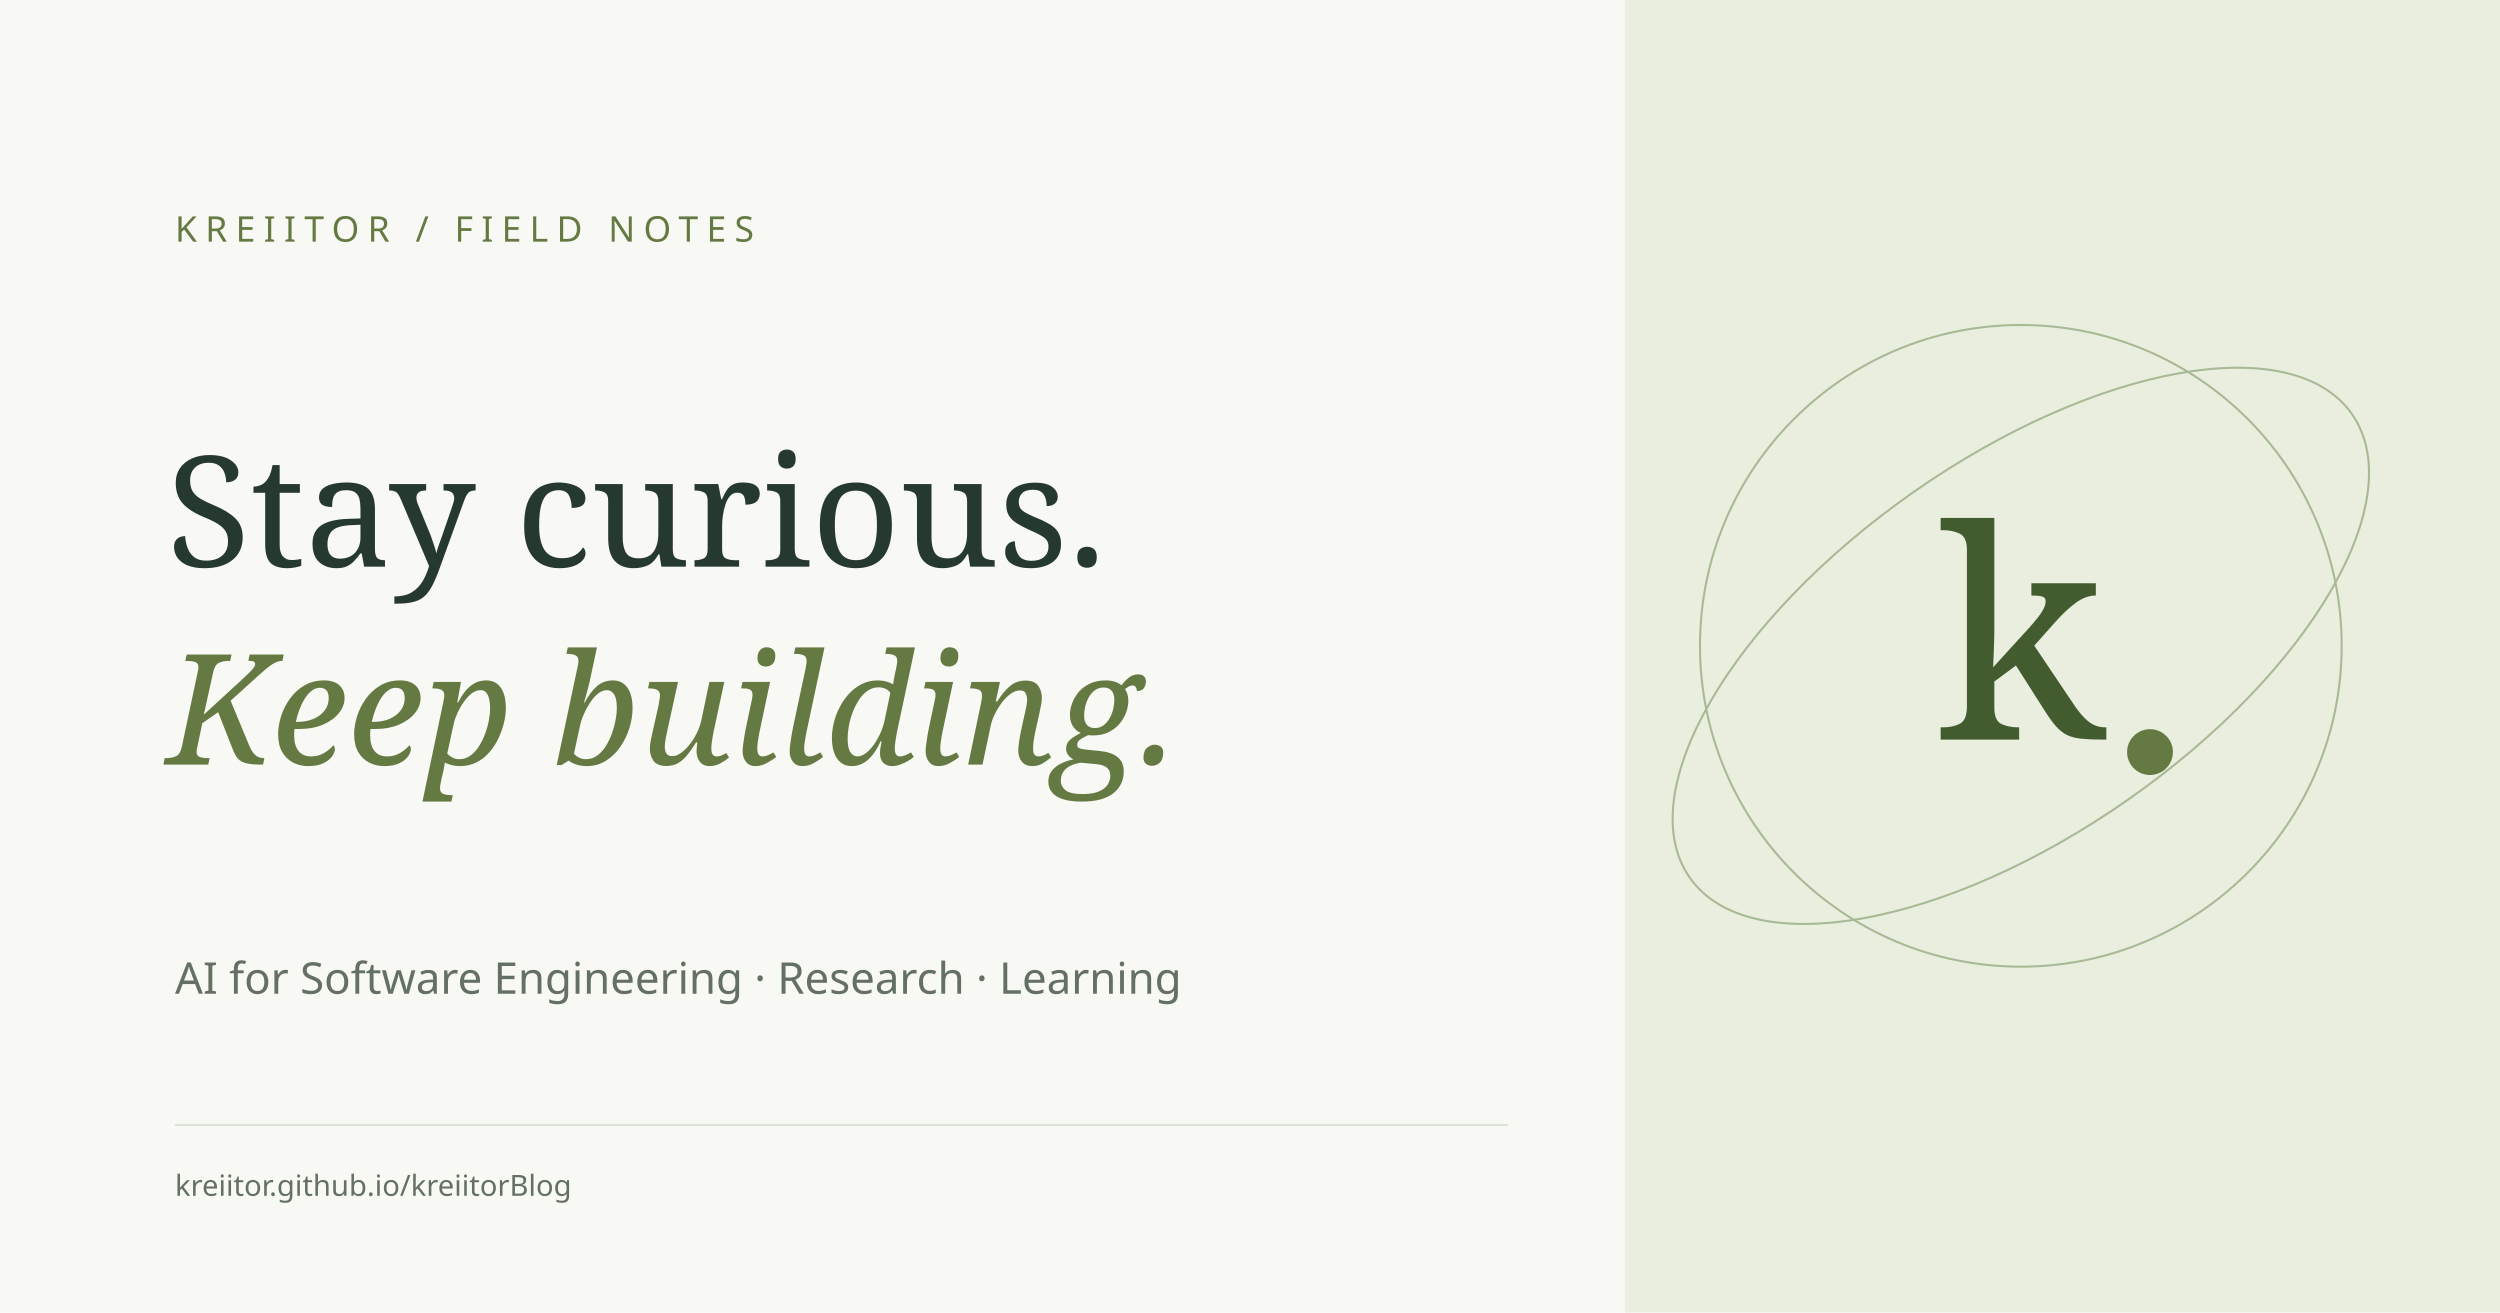
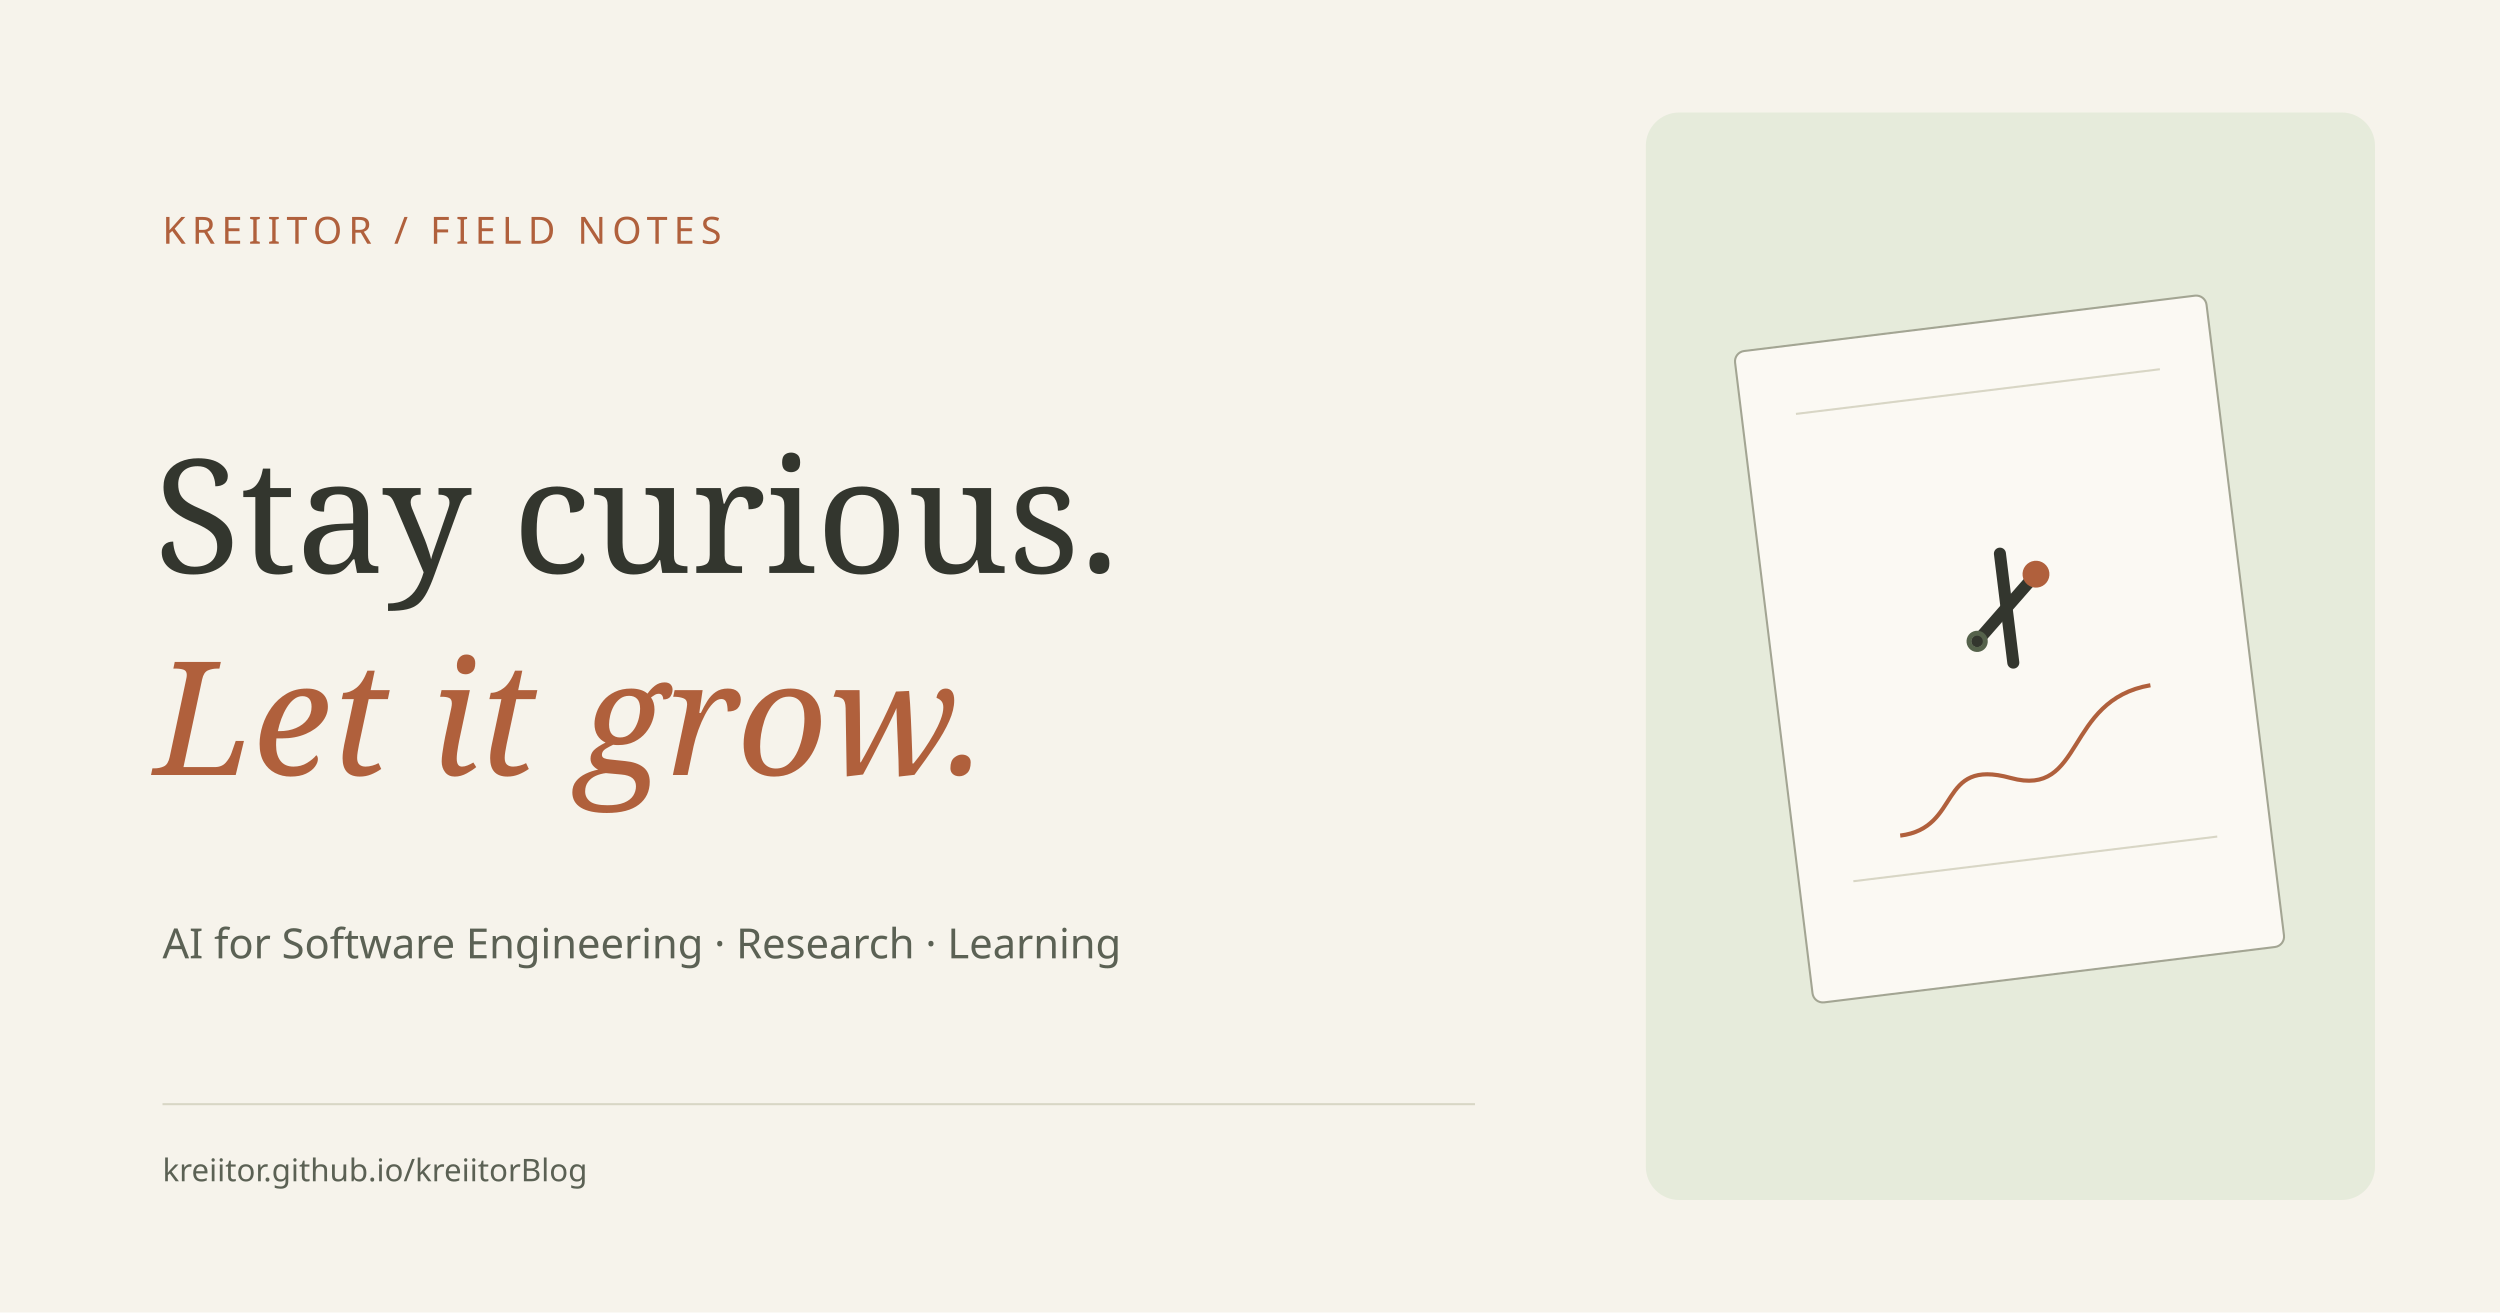
<svg xmlns="http://www.w3.org/2000/svg" width="1200" height="630" viewBox="0 0 1200 630">
-   <rect width="1200" height="630" fill="#f8f9f5" />
-   <rect x="780" width="420" height="630" fill="#e9eedf" />
-   <g stroke="#a8b996" fill="none">
-     <circle cx="970" cy="310" r="154" />
-     <ellipse cx="970" cy="310" rx="194" ry="90" transform="rotate(-35 970 310)" />
+   <rect width="1200" height="630" fill="#f6f3eb" />
+   <rect x="790" y="54" width="350" height="522" rx="16" fill="#e6ebdb" />
+   <text x="78" y="117" font-family="sans-serif" font-size="18" letter-spacing="3" fill="#b0603c">KREIITOR / FIELD NOTES</text>
+   <text x="74" y="275" font-family="Georgia,serif" font-size="76" fill="#33362e">Stay curious.</text>
+   <text x="74" y="372" font-family="Georgia,serif" font-size="76" font-style="italic" fill="#b0603c">Let it grow.</text>
+   <text x="78" y="460" font-family="sans-serif" font-size="20" fill="#5b6154">AI for Software Engineering · Research · Learning</text>
+   <path d="M78 530h630" stroke="#d8d6c5" />
+   <text x="78" y="567" font-family="sans-serif" font-size="15" fill="#5b6154">kreiitor.github.io/kreiitorBlog</text>
+   <g transform="rotate(-7 965 315)">
+     <rect x="851" y="154" width="228" height="315" rx="5" fill="#fbf9f3" stroke="#a3a593" />
+     <path d="M877 187h176M877 413h176" stroke="#d8d6c5" />
+     <g transform="translate(915 240) scale(3.4)">
+       <path d="M15 23V7.5" stroke="#33362e" stroke-width="1.7" stroke-linecap="round" />
+       <path d="M15 15.2L10.3 19.4M15 15.2L19.7 11" stroke="#33362e" stroke-width="1.7" stroke-linecap="round" stroke-linejoin="round" />
+       <circle cx="19.7" cy="11" r="1.9" fill="#b0603c" />
+       <circle cx="10.3" cy="19.4" r="1.15" fill="none" stroke="#55624b" stroke-width=".7" />
+     </g>
+     <path d="M902 394c30 0 22-35 56-21s30-34 72-36" stroke="#b0603c" fill="none" stroke-width="2" />
  </g>
-   <text x="84" y="116" fill="#657a43" font-family="sans-serif" font-size="17" letter-spacing="4">KREIITOR / FIELD NOTES</text>
-   <text x="80" y="272" fill="#26392e" font-family="Georgia,serif" font-size="74">Stay curious.</text>
-   <text x="80" y="367" fill="#657a43" font-family="Georgia,serif" font-size="74" font-style="italic">Keep building.</text>
-   <text x="84" y="477" fill="#657065" font-family="sans-serif" font-size="21">AI for Software Engineering · Research · Learning</text>
-   <path d="M84 540h640" stroke="#dce2d6" />
-   <text x="84" y="574" fill="#657065" font-family="sans-serif" font-size="14">kreiitor.github.io/kreiitorBlog</text>
-   <text x="929" y="355" fill="#425c30" font-family="Georgia,serif" font-size="140">k</text>
-   <circle cx="1032" cy="361" r="11" fill="#657a43" />
</svg>
